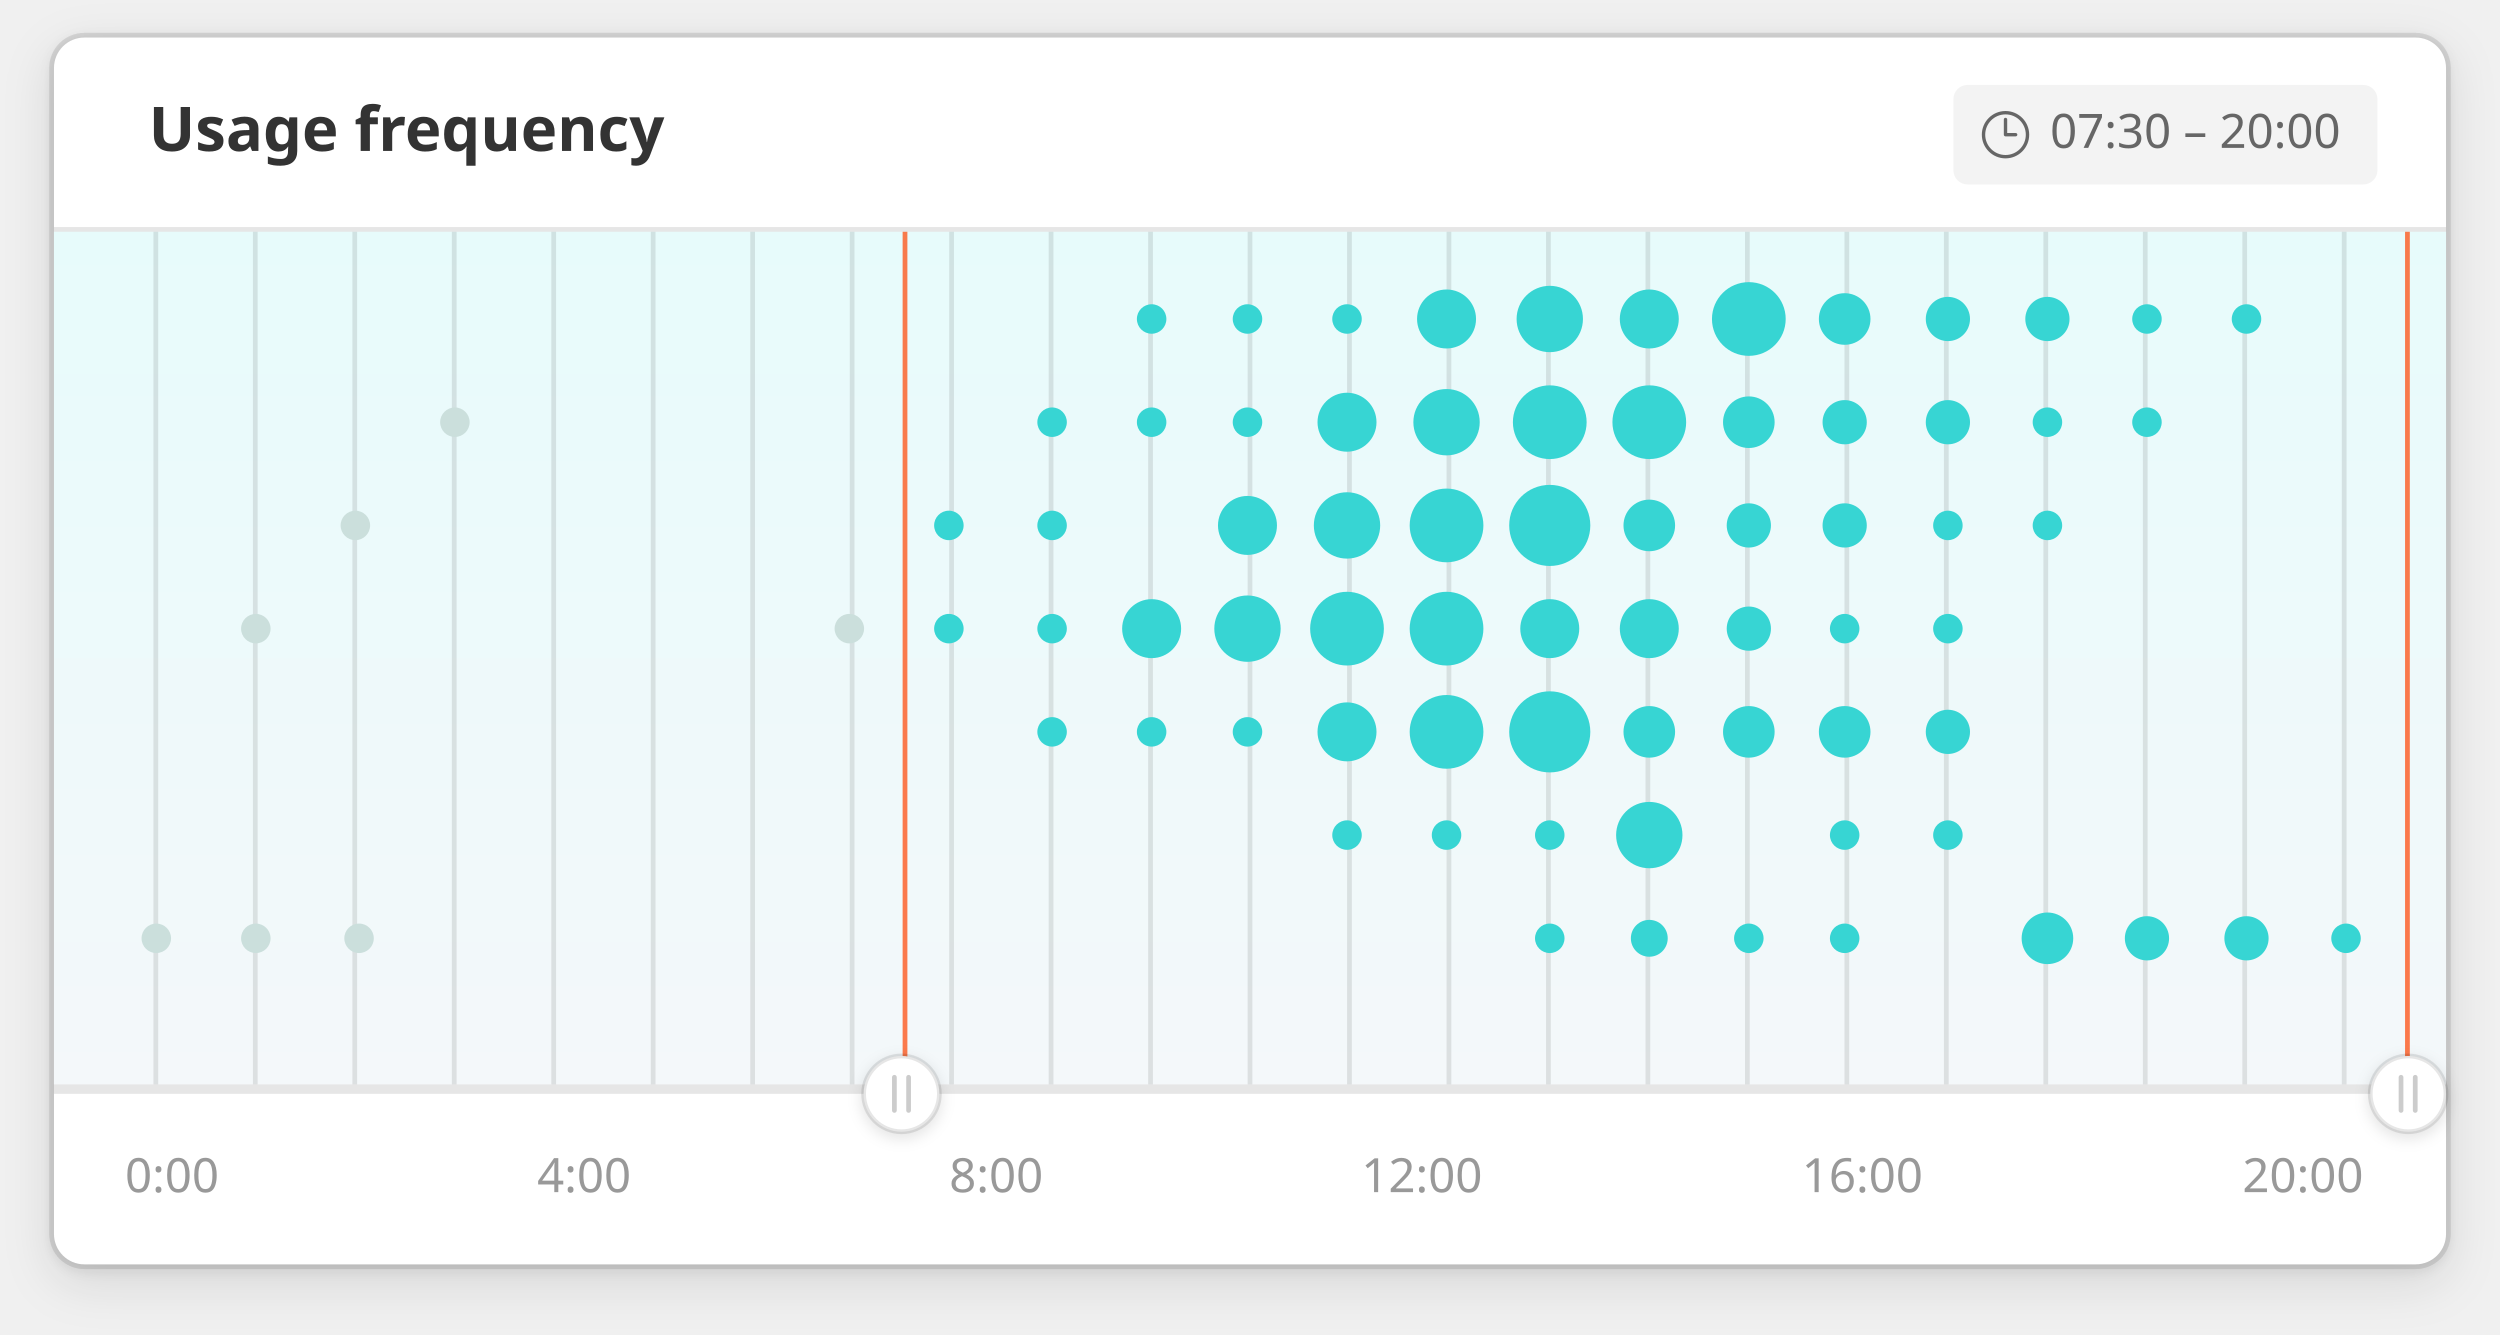
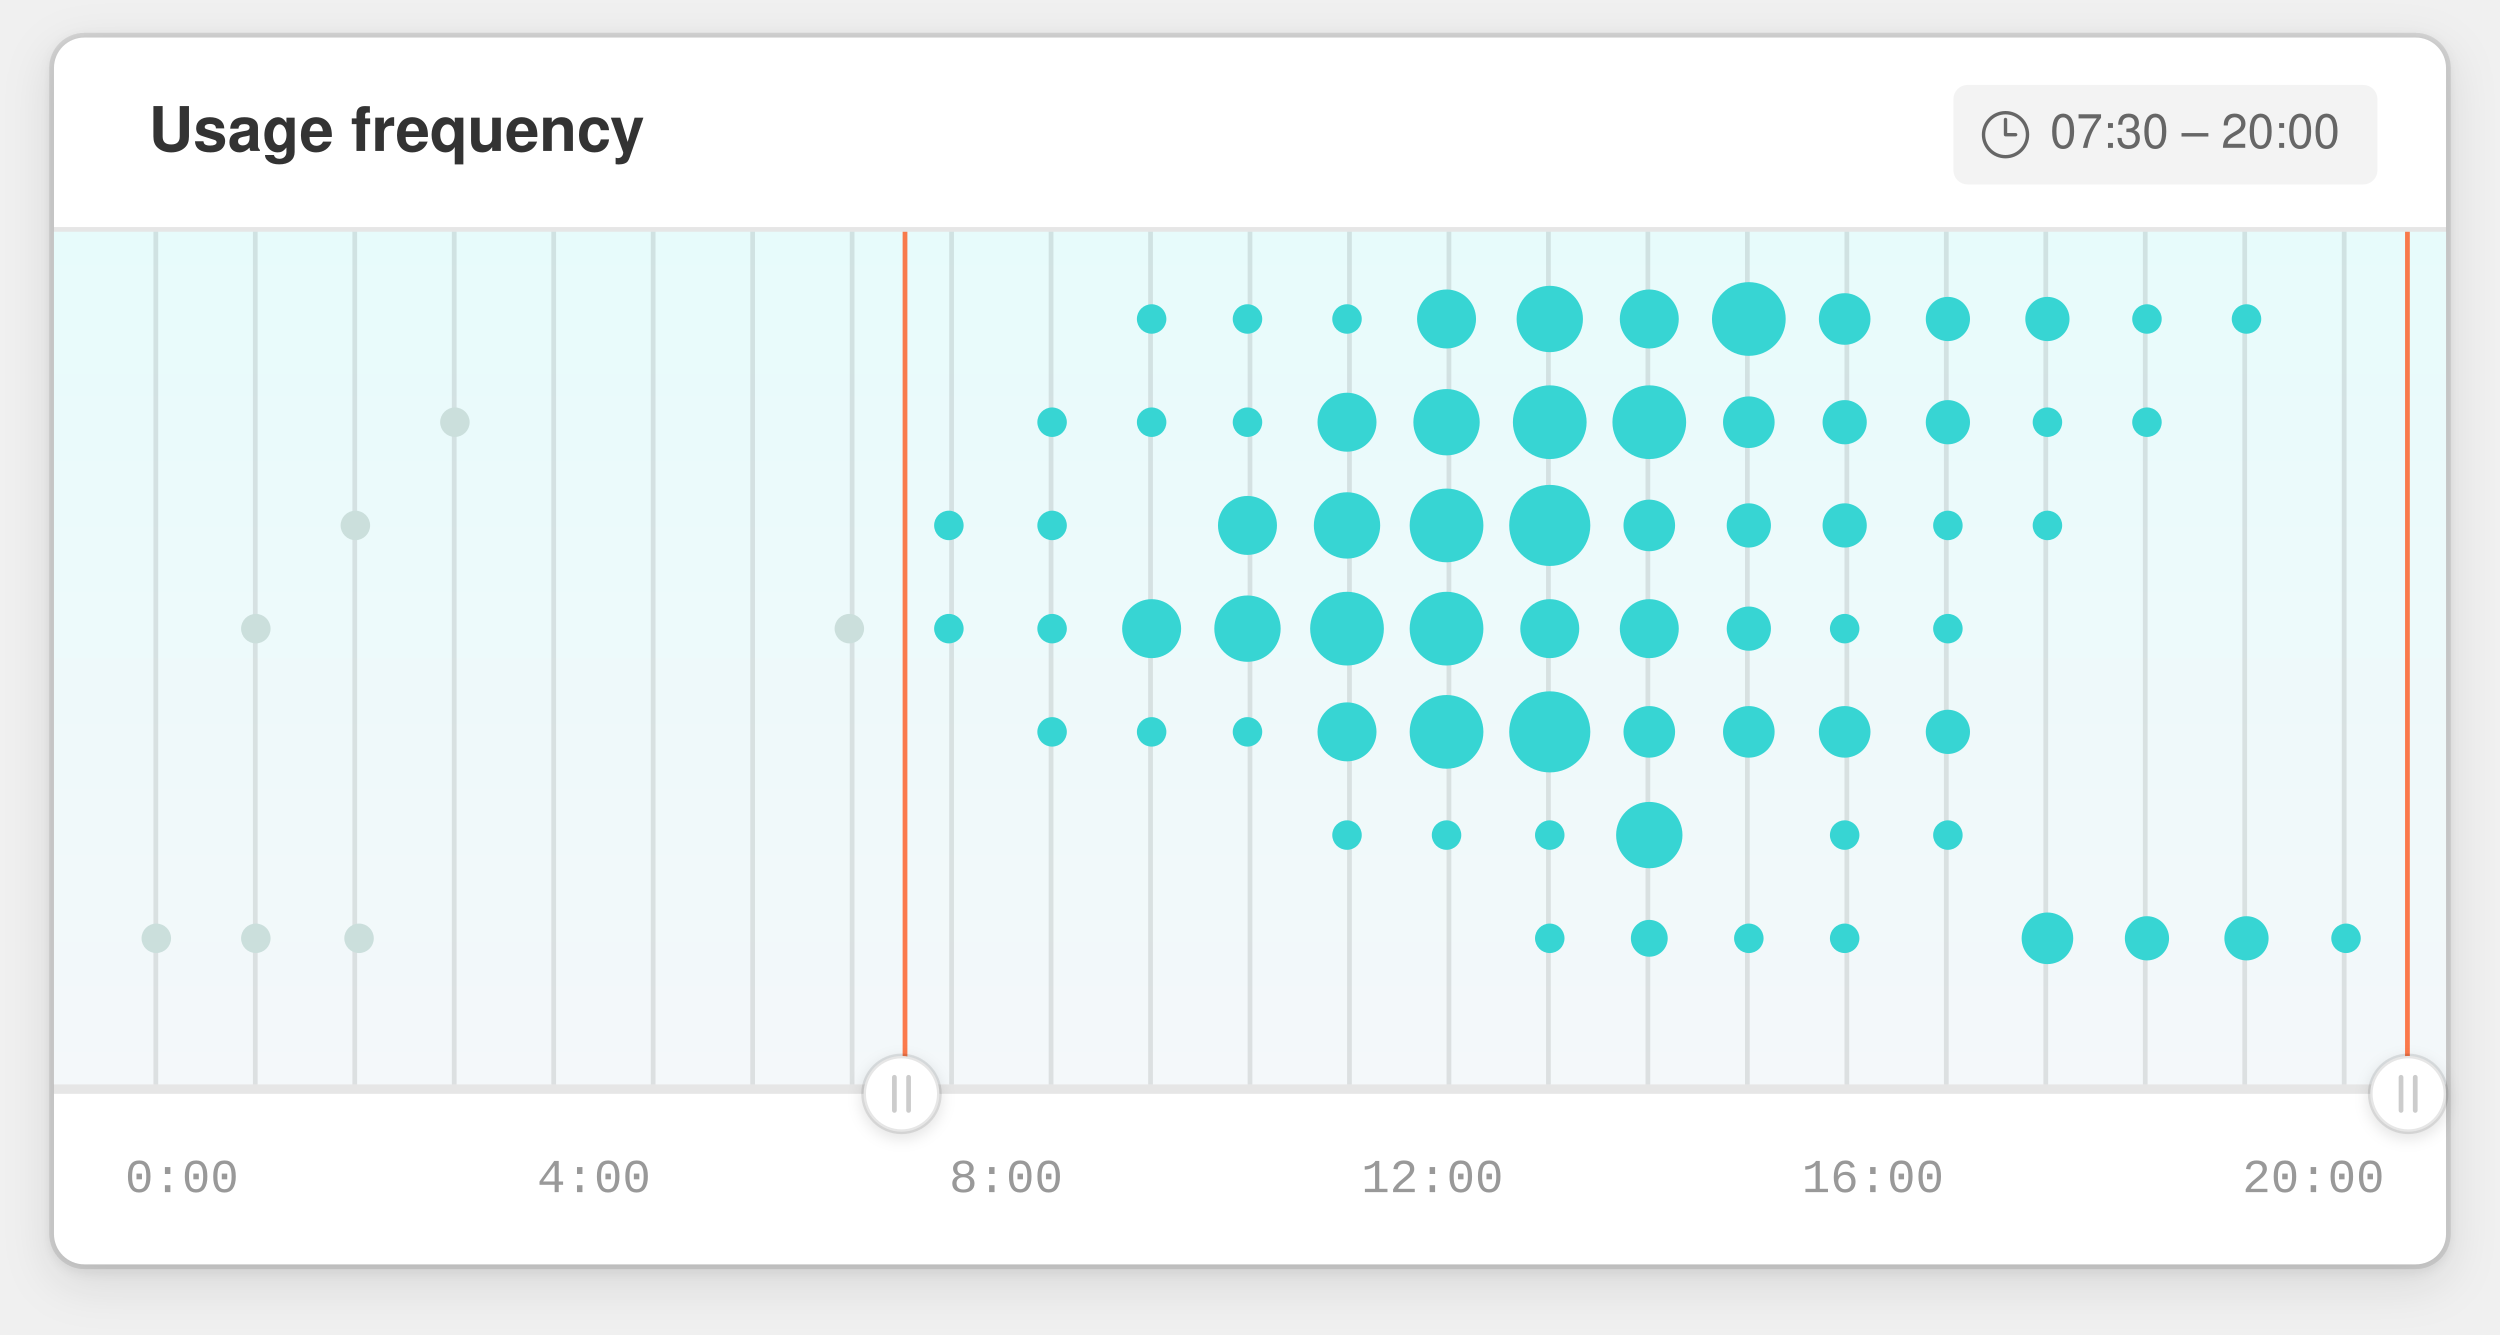
<svg xmlns="http://www.w3.org/2000/svg" width="457" height="244" viewBox="0 0 457 244" fill="none">
  <g filter="url(#filter0_dd_5779_88890)">
    <path d="M9.866 12.418C9.866 9.352 12.351 6.866 15.418 6.866H441.582C444.648 6.866 447.134 9.352 447.134 12.418V225.576C447.134 228.643 444.648 231.128 441.582 231.128H15.418C12.351 231.128 9.866 228.643 9.866 225.576V12.418Z" fill="white" />
    <path d="M441.582 6.433H15.418C12.112 6.433 9.433 9.112 9.433 12.418V225.576C9.433 228.882 12.112 231.561 15.418 231.561H441.582C444.888 231.561 447.567 228.882 447.567 225.576V12.418C447.567 9.112 444.888 6.433 441.582 6.433Z" stroke="black" stroke-opacity="0.1" stroke-width="0.866" />
  </g>
  <rect x="357.083" y="15.525" width="77.513" height="18.195" rx="2.598" fill="black" fill-opacity="0.05" />
  <g clip-path="url(#clip0_5779_88890)">
    <path d="M366.608 21.53C366.778 21.53 366.917 21.668 366.917 21.839V24.313L368.463 24.313C368.634 24.313 368.772 24.451 368.772 24.622C368.772 24.793 368.634 24.931 368.463 24.931L366.608 24.931C366.437 24.931 366.298 24.793 366.298 24.622V21.839C366.298 21.668 366.437 21.53 366.608 21.53Z" fill="#666666" />
    <path fill-rule="evenodd" clip-rule="evenodd" d="M366.608 28.952C368.999 28.952 370.937 27.013 370.937 24.622C370.937 22.231 368.999 20.293 366.608 20.293C364.216 20.293 362.278 22.231 362.278 24.622C362.278 27.013 364.216 28.952 366.608 28.952ZM366.608 28.333C368.657 28.333 370.318 26.672 370.318 24.622C370.318 22.573 368.657 20.911 366.608 20.911C364.558 20.911 362.897 22.573 362.897 24.622C362.897 26.672 364.558 28.333 366.608 28.333Z" fill="#666666" />
  </g>
-   <text fill="#666666" xml:space="preserve" style="white-space: pre" font-family="Nunito Sans" font-size="8.659" letter-spacing="0em">
+   <text fill="#666666" xml:space="preserve" style="white-space: pre" font-family="'Nunito Sans', 'Helvetica Neue', Helvetica, Arial, sans-serif" font-size="8.659" letter-spacing="0em">
    <tspan x="374.757" y="27.032">07:30 – 20:00</tspan>
  </text>
-   <text fill="#333333" xml:space="preserve" style="white-space: pre" font-family="Nunito Sans" font-size="11.256" font-weight="bold" letter-spacing="0em">
+   <text fill="#333333" xml:space="preserve" style="white-space: pre" font-family="'Nunito Sans', 'Helvetica Neue', Helvetica, Arial, sans-serif" font-size="11.256" font-weight="bold" letter-spacing="0em">
    <tspan x="27.183" y="27.594">Usage frequency</tspan>
  </text>
  <rect width="437.268" height="155.858" transform="translate(9.86588 42.3669)" fill="url(#paint0_linear_5779_88890)" />
  <rect x="155.333" y="42.367" width="0.866" height="155.858" fill="black" fill-opacity="0.1" />
  <rect x="300.801" y="42.367" width="0.866" height="155.858" fill="black" fill-opacity="0.1" />
  <rect x="46.233" y="42.367" width="0.866" height="155.858" fill="black" fill-opacity="0.1" />
  <rect x="191.7" y="42.367" width="0.866" height="155.858" fill="black" fill-opacity="0.1" />
  <rect x="337.168" y="42.367" width="0.866" height="155.858" fill="black" fill-opacity="0.1" />
  <rect x="82.6" y="42.367" width="0.866" height="155.858" fill="black" fill-opacity="0.1" />
  <rect x="228.067" y="42.367" width="0.866" height="155.858" fill="black" fill-opacity="0.1" />
  <rect x="373.535" y="42.367" width="0.866" height="155.858" fill="black" fill-opacity="0.1" />
  <rect x="118.966" y="42.367" width="0.866" height="155.858" fill="black" fill-opacity="0.1" />
  <rect x="264.434" y="42.367" width="0.866" height="155.858" fill="black" fill-opacity="0.1" />
  <rect x="409.901" y="42.367" width="0.866" height="155.858" fill="black" fill-opacity="0.1" />
  <rect x="28.049" y="42.367" width="0.866" height="155.858" fill="black" fill-opacity="0.1" />
  <rect x="173.517" y="42.367" width="0.866" height="155.858" fill="black" fill-opacity="0.1" />
  <rect x="318.984" y="42.367" width="0.866" height="155.858" fill="black" fill-opacity="0.1" />
  <rect x="64.416" y="42.367" width="0.866" height="155.858" fill="black" fill-opacity="0.1" />
  <rect x="209.884" y="42.367" width="0.866" height="155.858" fill="black" fill-opacity="0.1" />
  <rect x="355.351" y="42.367" width="0.866" height="155.858" fill="black" fill-opacity="0.1" />
  <rect x="100.783" y="42.367" width="0.866" height="155.858" fill="black" fill-opacity="0.1" />
  <rect x="246.25" y="42.367" width="0.866" height="155.858" fill="black" fill-opacity="0.1" />
  <rect x="391.718" y="42.367" width="0.866" height="155.858" fill="black" fill-opacity="0.1" />
  <rect x="137.15" y="42.367" width="0.866" height="155.858" fill="black" fill-opacity="0.1" />
  <rect x="282.617" y="42.367" width="0.866" height="155.858" fill="black" fill-opacity="0.1" />
  <rect x="428.085" y="42.367" width="0.866" height="155.858" fill="black" fill-opacity="0.1" />
  <circle cx="28.572" cy="171.523" r="2.696" fill="#CBDFDC" />
  <circle cx="246.233" cy="152.654" r="2.696" fill="#37D5D3" />
  <circle cx="192.322" cy="133.785" r="2.696" fill="#37D5D3" />
  <circle cx="155.259" cy="114.917" r="2.696" fill="#CBDFDC" />
  <circle cx="192.322" cy="77.179" r="2.696" fill="#37D5D3" />
  <circle cx="83.156" cy="77.179" r="2.696" fill="#CBDFDC" />
  <circle cx="210.518" cy="58.312" r="2.696" fill="#37D5D3" />
  <circle cx="46.766" cy="171.523" r="2.696" fill="#CBDFDC" />
  <circle cx="264.427" cy="152.654" r="2.696" fill="#37D5D3" />
  <circle cx="337.206" cy="152.654" r="2.696" fill="#37D5D3" />
  <circle cx="210.518" cy="133.785" r="2.696" fill="#37D5D3" />
  <circle cx="337.206" cy="114.917" r="2.696" fill="#37D5D3" />
  <circle cx="356.075" cy="96.048" r="2.696" fill="#37D5D3" />
  <circle cx="374.27" cy="77.179" r="2.696" fill="#37D5D3" />
  <circle cx="392.464" cy="58.312" r="2.696" fill="#37D5D3" />
  <circle cx="173.455" cy="114.917" r="2.696" fill="#37D5D3" />
  <circle cx="210.518" cy="77.179" r="2.696" fill="#37D5D3" />
  <circle cx="228.04" cy="58.312" r="2.696" fill="#37D5D3" />
  <circle cx="173.455" cy="96.048" r="2.696" fill="#37D5D3" />
  <circle cx="46.766" cy="114.917" r="2.696" fill="#CBDFDC" />
  <circle cx="64.961" cy="96.048" r="2.696" fill="#CBDFDC" />
  <circle cx="65.635" cy="171.523" r="2.696" fill="#CBDFDC" />
  <circle cx="283.296" cy="152.654" r="2.696" fill="#37D5D3" />
  <circle cx="283.296" cy="171.523" r="2.696" fill="#37D5D3" />
  <circle cx="356.075" cy="152.654" r="2.696" fill="#37D5D3" />
  <circle cx="228.04" cy="133.785" r="2.696" fill="#37D5D3" />
  <circle cx="356.075" cy="114.917" r="2.696" fill="#37D5D3" />
  <circle cx="374.27" cy="96.048" r="2.696" fill="#37D5D3" />
  <circle cx="392.464" cy="77.179" r="2.696" fill="#37D5D3" />
  <circle cx="410.659" cy="58.312" r="2.696" fill="#37D5D3" />
  <circle cx="192.322" cy="114.917" r="2.696" fill="#37D5D3" />
  <circle cx="228.04" cy="77.179" r="2.696" fill="#37D5D3" />
  <circle cx="246.233" cy="58.312" r="2.696" fill="#37D5D3" />
  <circle cx="192.322" cy="96.048" r="2.696" fill="#37D5D3" />
  <circle cx="319.686" cy="171.523" r="2.696" fill="#37D5D3" />
  <circle cx="337.206" cy="171.523" r="2.696" fill="#37D5D3" />
  <circle cx="428.853" cy="171.523" r="2.696" fill="#37D5D3" />
  <circle cx="374.27" cy="171.523" r="4.717" fill="#37D5D3" />
  <circle cx="337.206" cy="133.785" r="4.717" fill="#37D5D3" />
  <circle cx="319.686" cy="114.917" r="4.043" fill="#37D5D3" />
  <circle cx="319.686" cy="96.049" r="4.043" fill="#37D5D3" />
  <circle cx="356.075" cy="58.312" r="4.043" fill="#37D5D3" />
  <circle cx="337.206" cy="96.049" r="4.043" fill="#37D5D3" />
  <circle cx="337.206" cy="77.18" r="4.043" fill="#37D5D3" />
  <circle cx="356.075" cy="77.18" r="4.043" fill="#37D5D3" />
  <circle cx="374.269" cy="58.312" r="4.043" fill="#37D5D3" />
  <circle cx="319.686" cy="133.785" r="4.717" fill="#37D5D3" />
  <circle cx="301.49" cy="133.785" r="4.717" fill="#37D5D3" />
  <circle cx="301.491" cy="171.522" r="3.369" fill="#37D5D3" />
  <circle cx="283.296" cy="133.785" r="7.413" fill="#37D5D3" />
  <circle cx="264.428" cy="133.785" r="6.739" fill="#37D5D3" />
  <circle cx="246.233" cy="114.917" r="6.739" fill="#37D5D3" />
  <circle cx="264.428" cy="96.049" r="6.739" fill="#37D5D3" />
  <circle cx="283.296" cy="96.048" r="7.413" fill="#37D5D3" />
  <circle cx="319.686" cy="58.312" r="6.739" fill="#37D5D3" />
  <circle cx="264.427" cy="114.917" r="6.739" fill="#37D5D3" />
  <circle cx="246.233" cy="133.785" r="5.391" fill="#37D5D3" />
  <circle cx="228.039" cy="114.918" r="6.065" fill="#37D5D3" />
  <circle cx="301.491" cy="152.653" r="6.065" fill="#37D5D3" />
  <circle cx="246.233" cy="96.048" r="6.065" fill="#37D5D3" />
  <circle cx="283.298" cy="58.312" r="6.065" fill="#37D5D3" />
  <circle cx="264.428" cy="77.18" r="6.065" fill="#37D5D3" />
  <circle cx="283.296" cy="77.18" r="6.739" fill="#37D5D3" />
  <circle cx="301.491" cy="77.18" r="6.739" fill="#37D5D3" />
  <circle cx="264.428" cy="58.311" r="5.391" fill="#37D5D3" />
  <circle cx="246.233" cy="77.181" r="5.391" fill="#37D5D3" />
  <circle cx="210.518" cy="114.917" r="5.391" fill="#37D5D3" />
  <circle cx="228.038" cy="96.049" r="5.391" fill="#37D5D3" />
  <circle cx="283.296" cy="114.917" r="5.391" fill="#37D5D3" />
  <circle cx="301.491" cy="114.917" r="5.391" fill="#37D5D3" />
  <circle cx="301.49" cy="96.049" r="4.717" fill="#37D5D3" />
  <circle cx="301.49" cy="58.311" r="5.391" fill="#37D5D3" />
  <circle cx="337.206" cy="58.312" r="4.717" fill="#37D5D3" />
  <circle cx="319.686" cy="77.18" r="4.717" fill="#37D5D3" />
  <circle cx="356.075" cy="133.785" r="4.043" fill="#37D5D3" />
  <circle cx="392.464" cy="171.523" r="4.043" fill="#37D5D3" />
  <circle cx="410.658" cy="171.523" r="4.043" fill="#37D5D3" />
  <rect x="9.866" y="198.225" width="437.268" height="1.732" fill="black" fill-opacity="0.1" />
  <rect x="9.866" y="41.501" width="437.268" height="0.866" fill="black" fill-opacity="0.1" />
  <rect x="165" y="42.367" width="0.87" height="157.59" fill="#FF4400" fill-opacity="0.7" />
  <rect x="439.644" y="42.367" width="0.87" height="157.59" fill="#FF4400" fill-opacity="0.7" />
-   <text fill="#999999" xml:space="preserve" style="white-space: pre" font-family="IBM Plex Sans" font-size="8.659" letter-spacing="0em">
+   <text fill="#999999" xml:space="preserve" style="white-space: pre" font-family="'SFMono-Regular', Consolas, 'Liberation Mono', Menlo, Courier, monospace" font-size="8.659" letter-spacing="0em">
    <tspan x="22.854" y="217.924">0:00</tspan>
  </text>
-   <text fill="#999999" xml:space="preserve" style="white-space: pre" font-family="IBM Plex Sans" font-size="8.659" letter-spacing="0em">
+   <text fill="#999999" xml:space="preserve" style="white-space: pre" font-family="'SFMono-Regular', Consolas, 'Liberation Mono', Menlo, Courier, monospace" font-size="8.659" letter-spacing="0em">
    <tspan x="98.185" y="217.924">4:00</tspan>
  </text>
-   <text fill="#999999" xml:space="preserve" style="white-space: pre" font-family="IBM Plex Sans" font-size="8.659" letter-spacing="0em">
+   <text fill="#999999" xml:space="preserve" style="white-space: pre" font-family="'SFMono-Regular', Consolas, 'Liberation Mono', Menlo, Courier, monospace" font-size="8.659" letter-spacing="0em">
    <tspan x="173.517" y="217.924">8:00</tspan>
  </text>
-   <text fill="#999999" xml:space="preserve" style="white-space: pre" font-family="IBM Plex Sans" font-size="8.659" letter-spacing="0em">
+   <text fill="#999999" xml:space="preserve" style="white-space: pre" font-family="'SFMono-Regular', Consolas, 'Liberation Mono', Menlo, Courier, monospace" font-size="8.659" letter-spacing="0em">
    <tspan x="248.848" y="217.924">12:00</tspan>
  </text>
-   <text fill="#999999" xml:space="preserve" style="white-space: pre" font-family="IBM Plex Sans" font-size="8.659" letter-spacing="0em">
+   <text fill="#999999" xml:space="preserve" style="white-space: pre" font-family="'SFMono-Regular', Consolas, 'Liberation Mono', Menlo, Courier, monospace" font-size="8.659" letter-spacing="0em">
    <tspan x="329.375" y="217.924">16:00</tspan>
  </text>
-   <text fill="#999999" xml:space="preserve" style="white-space: pre" font-family="IBM Plex Sans" font-size="8.659" letter-spacing="0em">
+   <text fill="#999999" xml:space="preserve" style="white-space: pre" font-family="'SFMono-Regular', Consolas, 'Liberation Mono', Menlo, Courier, monospace" font-size="8.659" letter-spacing="0em">
    <tspan x="409.901" y="217.924">20:00</tspan>
  </text>
  <g filter="url(#filter1_d_5779_88890)">
    <circle cx="164.793" cy="199.957" r="6.927" fill="white" />
    <circle cx="164.793" cy="199.957" r="6.927" stroke="black" stroke-opacity="0.1" stroke-width="0.866" />
  </g>
  <rect x="163.061" y="196.493" width="0.866" height="6.927" rx="0.433" fill="#CCCCCC" />
  <rect x="165.659" y="196.493" width="0.866" height="6.927" rx="0.433" fill="#CCCCCC" />
  <g filter="url(#filter2_d_5779_88890)">
    <circle cx="440.207" cy="199.957" r="6.927" fill="white" />
    <circle cx="440.207" cy="199.957" r="6.927" stroke="black" stroke-opacity="0.1" stroke-width="0.866" />
  </g>
  <rect x="438.475" y="196.493" width="0.866" height="6.927" rx="0.433" fill="#CCCCCC" />
  <rect x="441.073" y="196.493" width="0.866" height="6.927" rx="0.433" fill="#CCCCCC" />
  <defs>
    <filter id="filter0_dd_5779_88890" x="0.672" y="0.448" width="455.655" height="242.65" filterUnits="userSpaceOnUse" color-interpolation-filters="sRGB">
      <feFlood flood-opacity="0" result="BackgroundImageFix" />
      <feColorMatrix in="SourceAlpha" type="matrix" values="0 0 0 0 0 0 0 0 0 0 0 0 0 0 0 0 0 0 127 0" result="hardAlpha" />
      <feOffset dy="2.776" />
      <feGaussianBlur stdDeviation="4.164" />
      <feColorMatrix type="matrix" values="0 0 0 0 0 0 0 0 0 0 0 0 0 0 0 0 0 0 0.1 0" />
      <feBlend mode="normal" in2="BackgroundImageFix" result="effect1_dropShadow_5779_88890" />
      <feColorMatrix in="SourceAlpha" type="matrix" values="0 0 0 0 0 0 0 0 0 0 0 0 0 0 0 0 0 0 127 0" result="hardAlpha" />
      <feOffset dy="0.555" />
      <feGaussianBlur stdDeviation="0.833" />
      <feColorMatrix type="matrix" values="0 0 0 0 0 0 0 0 0 0 0 0 0 0 0 0 0 0 0.05 0" />
      <feBlend mode="normal" in2="effect1_dropShadow_5779_88890" result="effect2_dropShadow_5779_88890" />
      <feBlend mode="normal" in="SourceGraphic" in2="effect2_dropShadow_5779_88890" result="shape" />
    </filter>
    <filter id="filter1_d_5779_88890" x="154.835" y="190.865" width="19.915" height="19.915" filterUnits="userSpaceOnUse" color-interpolation-filters="sRGB">
      <feFlood flood-opacity="0" result="BackgroundImageFix" />
      <feColorMatrix in="SourceAlpha" type="matrix" values="0 0 0 0 0 0 0 0 0 0 0 0 0 0 0 0 0 0 127 0" result="hardAlpha" />
      <feOffset dy="0.866" />
      <feGaussianBlur stdDeviation="1.299" />
      <feColorMatrix type="matrix" values="0 0 0 0 0 0 0 0 0 0 0 0 0 0 0 0 0 0 0.1 0" />
      <feBlend mode="normal" in2="BackgroundImageFix" result="effect1_dropShadow_5779_88890" />
      <feBlend mode="normal" in="SourceGraphic" in2="effect1_dropShadow_5779_88890" result="shape" />
    </filter>
    <filter id="filter2_d_5779_88890" x="430.25" y="190.865" width="19.915" height="19.915" filterUnits="userSpaceOnUse" color-interpolation-filters="sRGB">
      <feFlood flood-opacity="0" result="BackgroundImageFix" />
      <feColorMatrix in="SourceAlpha" type="matrix" values="0 0 0 0 0 0 0 0 0 0 0 0 0 0 0 0 0 0 127 0" result="hardAlpha" />
      <feOffset dy="0.866" />
      <feGaussianBlur stdDeviation="1.299" />
      <feColorMatrix type="matrix" values="0 0 0 0 0 0 0 0 0 0 0 0 0 0 0 0 0 0 0.1 0" />
      <feBlend mode="normal" in2="BackgroundImageFix" result="effect1_dropShadow_5779_88890" />
      <feBlend mode="normal" in="SourceGraphic" in2="effect1_dropShadow_5779_88890" result="shape" />
    </filter>
    <linearGradient id="paint0_linear_5779_88890" x1="218.634" y1="0" x2="218.634" y2="155.858" gradientUnits="userSpaceOnUse">
      <stop stop-color="#E7FBFB" />
      <stop offset="1" stop-color="#F4F8FA" />
    </linearGradient>
    <clipPath id="clip0_5779_88890">
      <rect width="8.659" height="8.659" fill="white" transform="translate(362.278 20.2929)" />
    </clipPath>
  </defs>
</svg>
